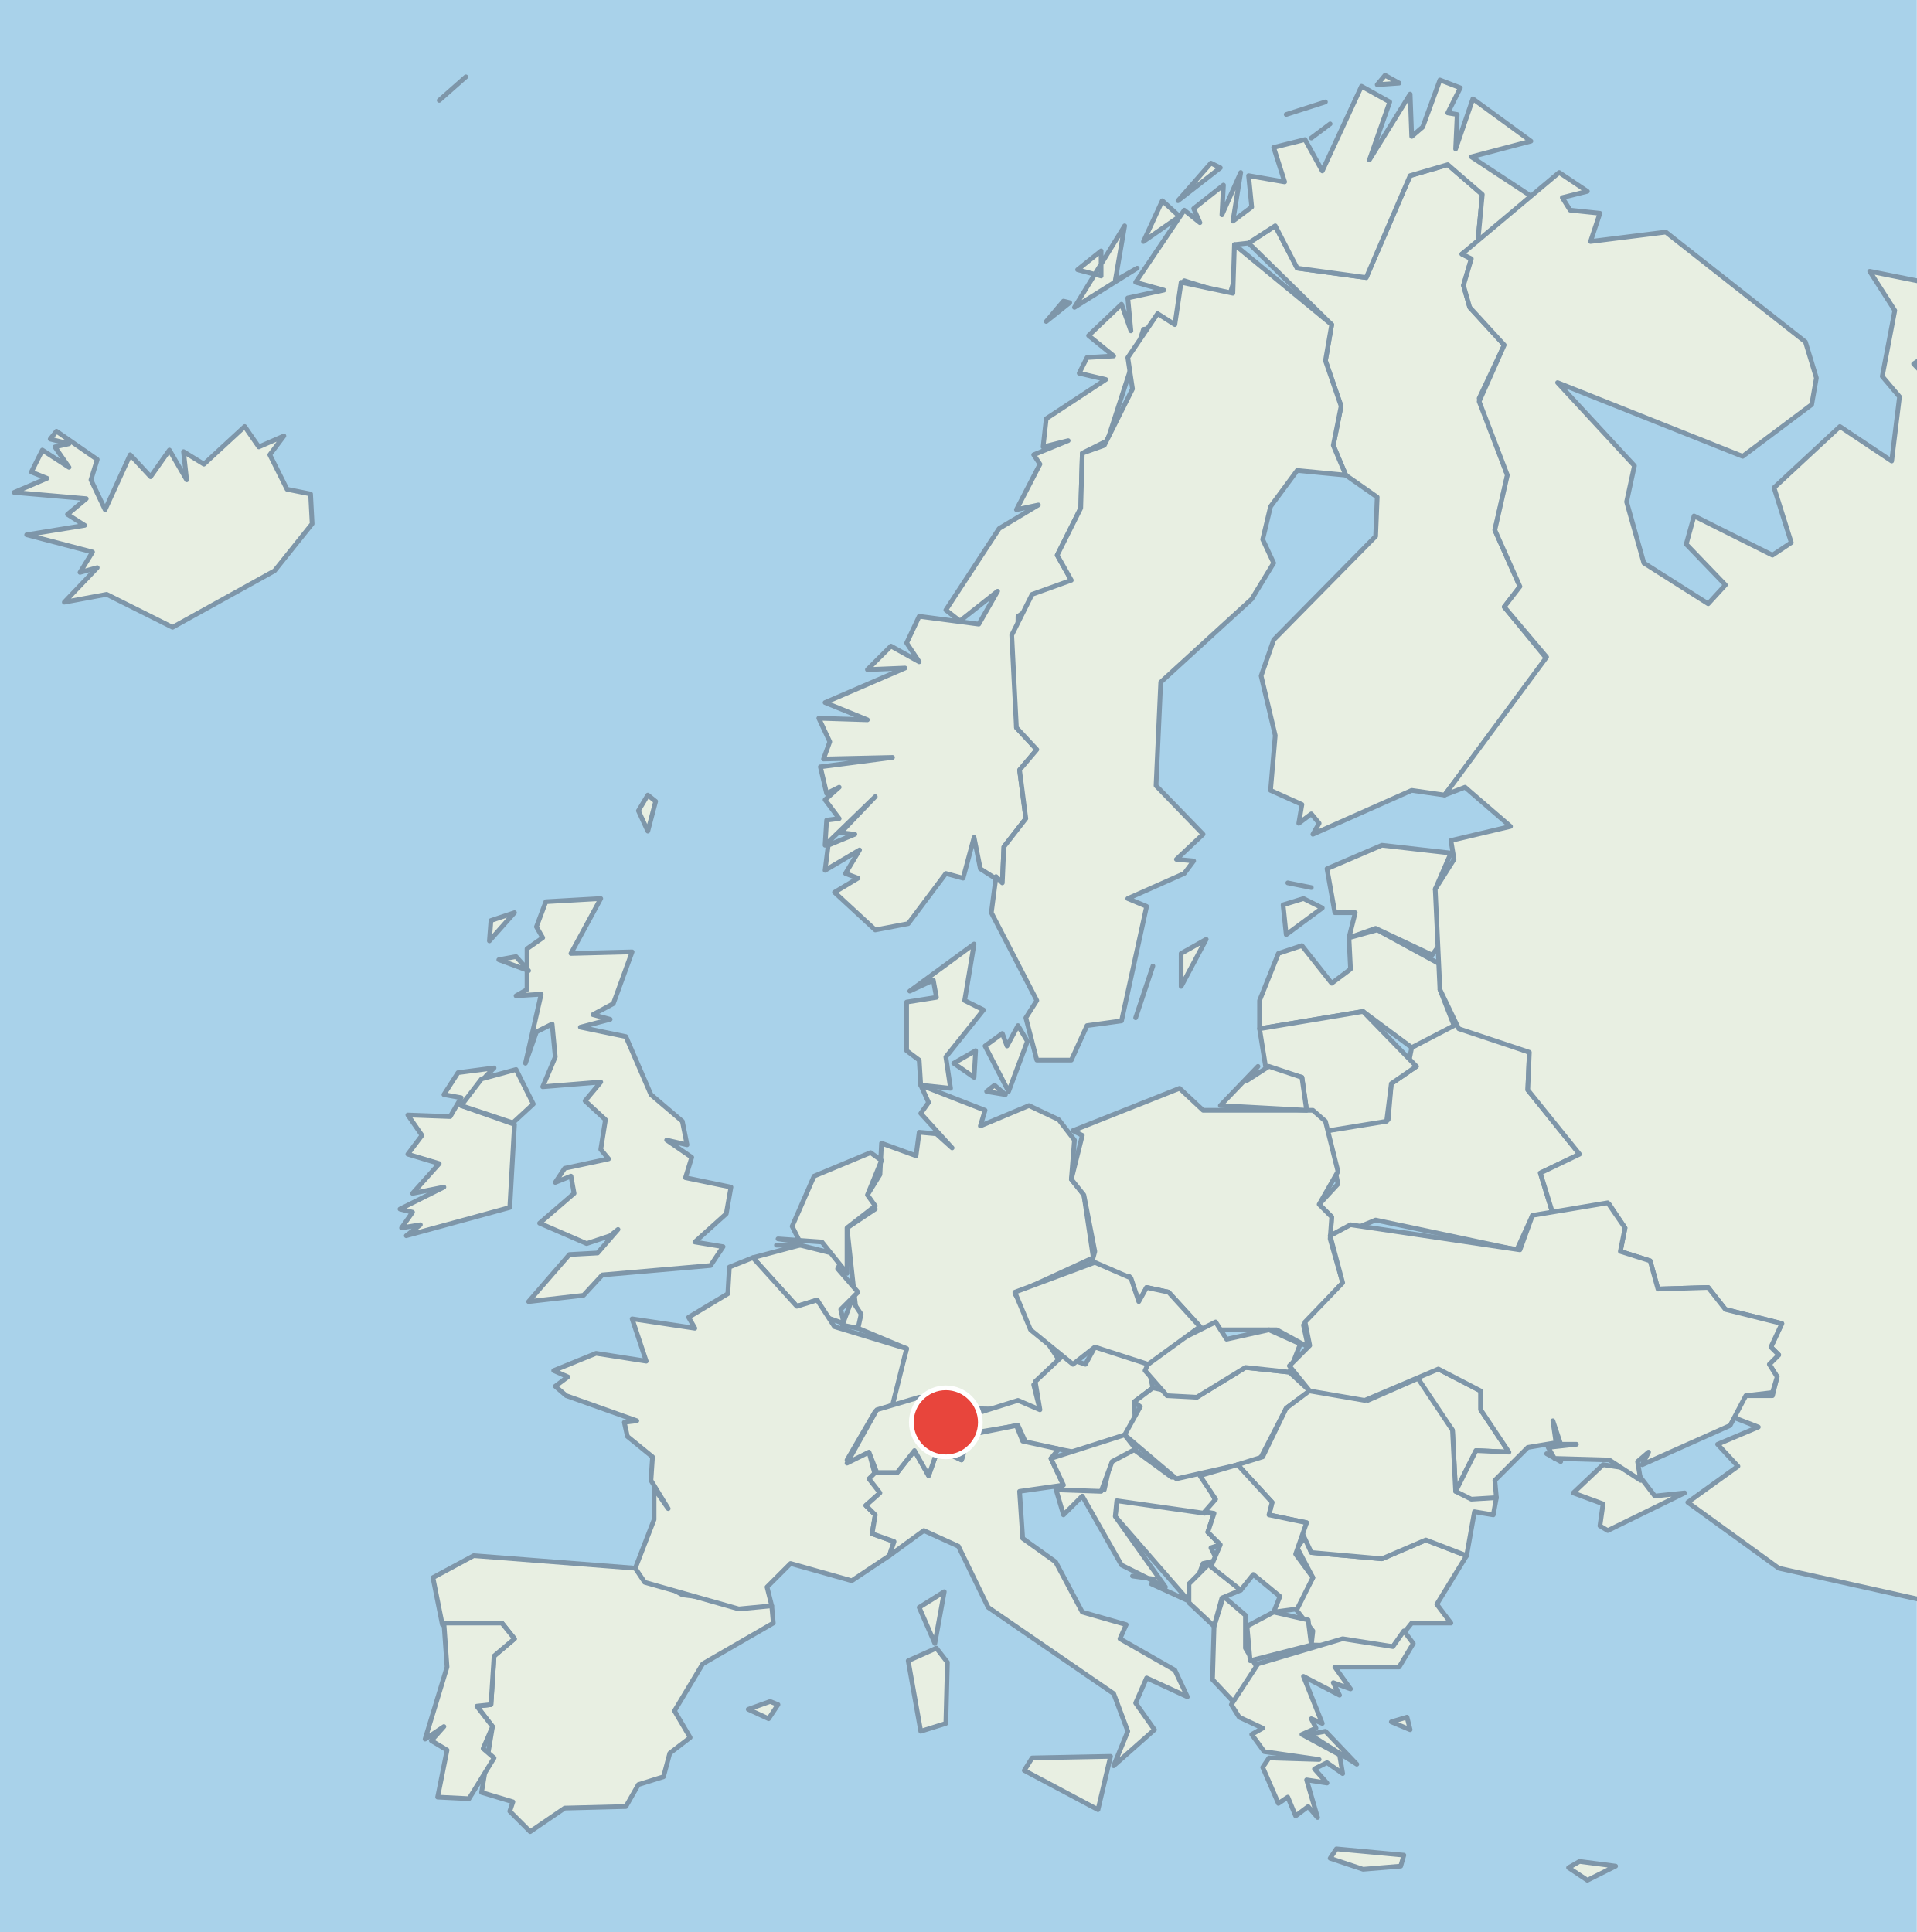
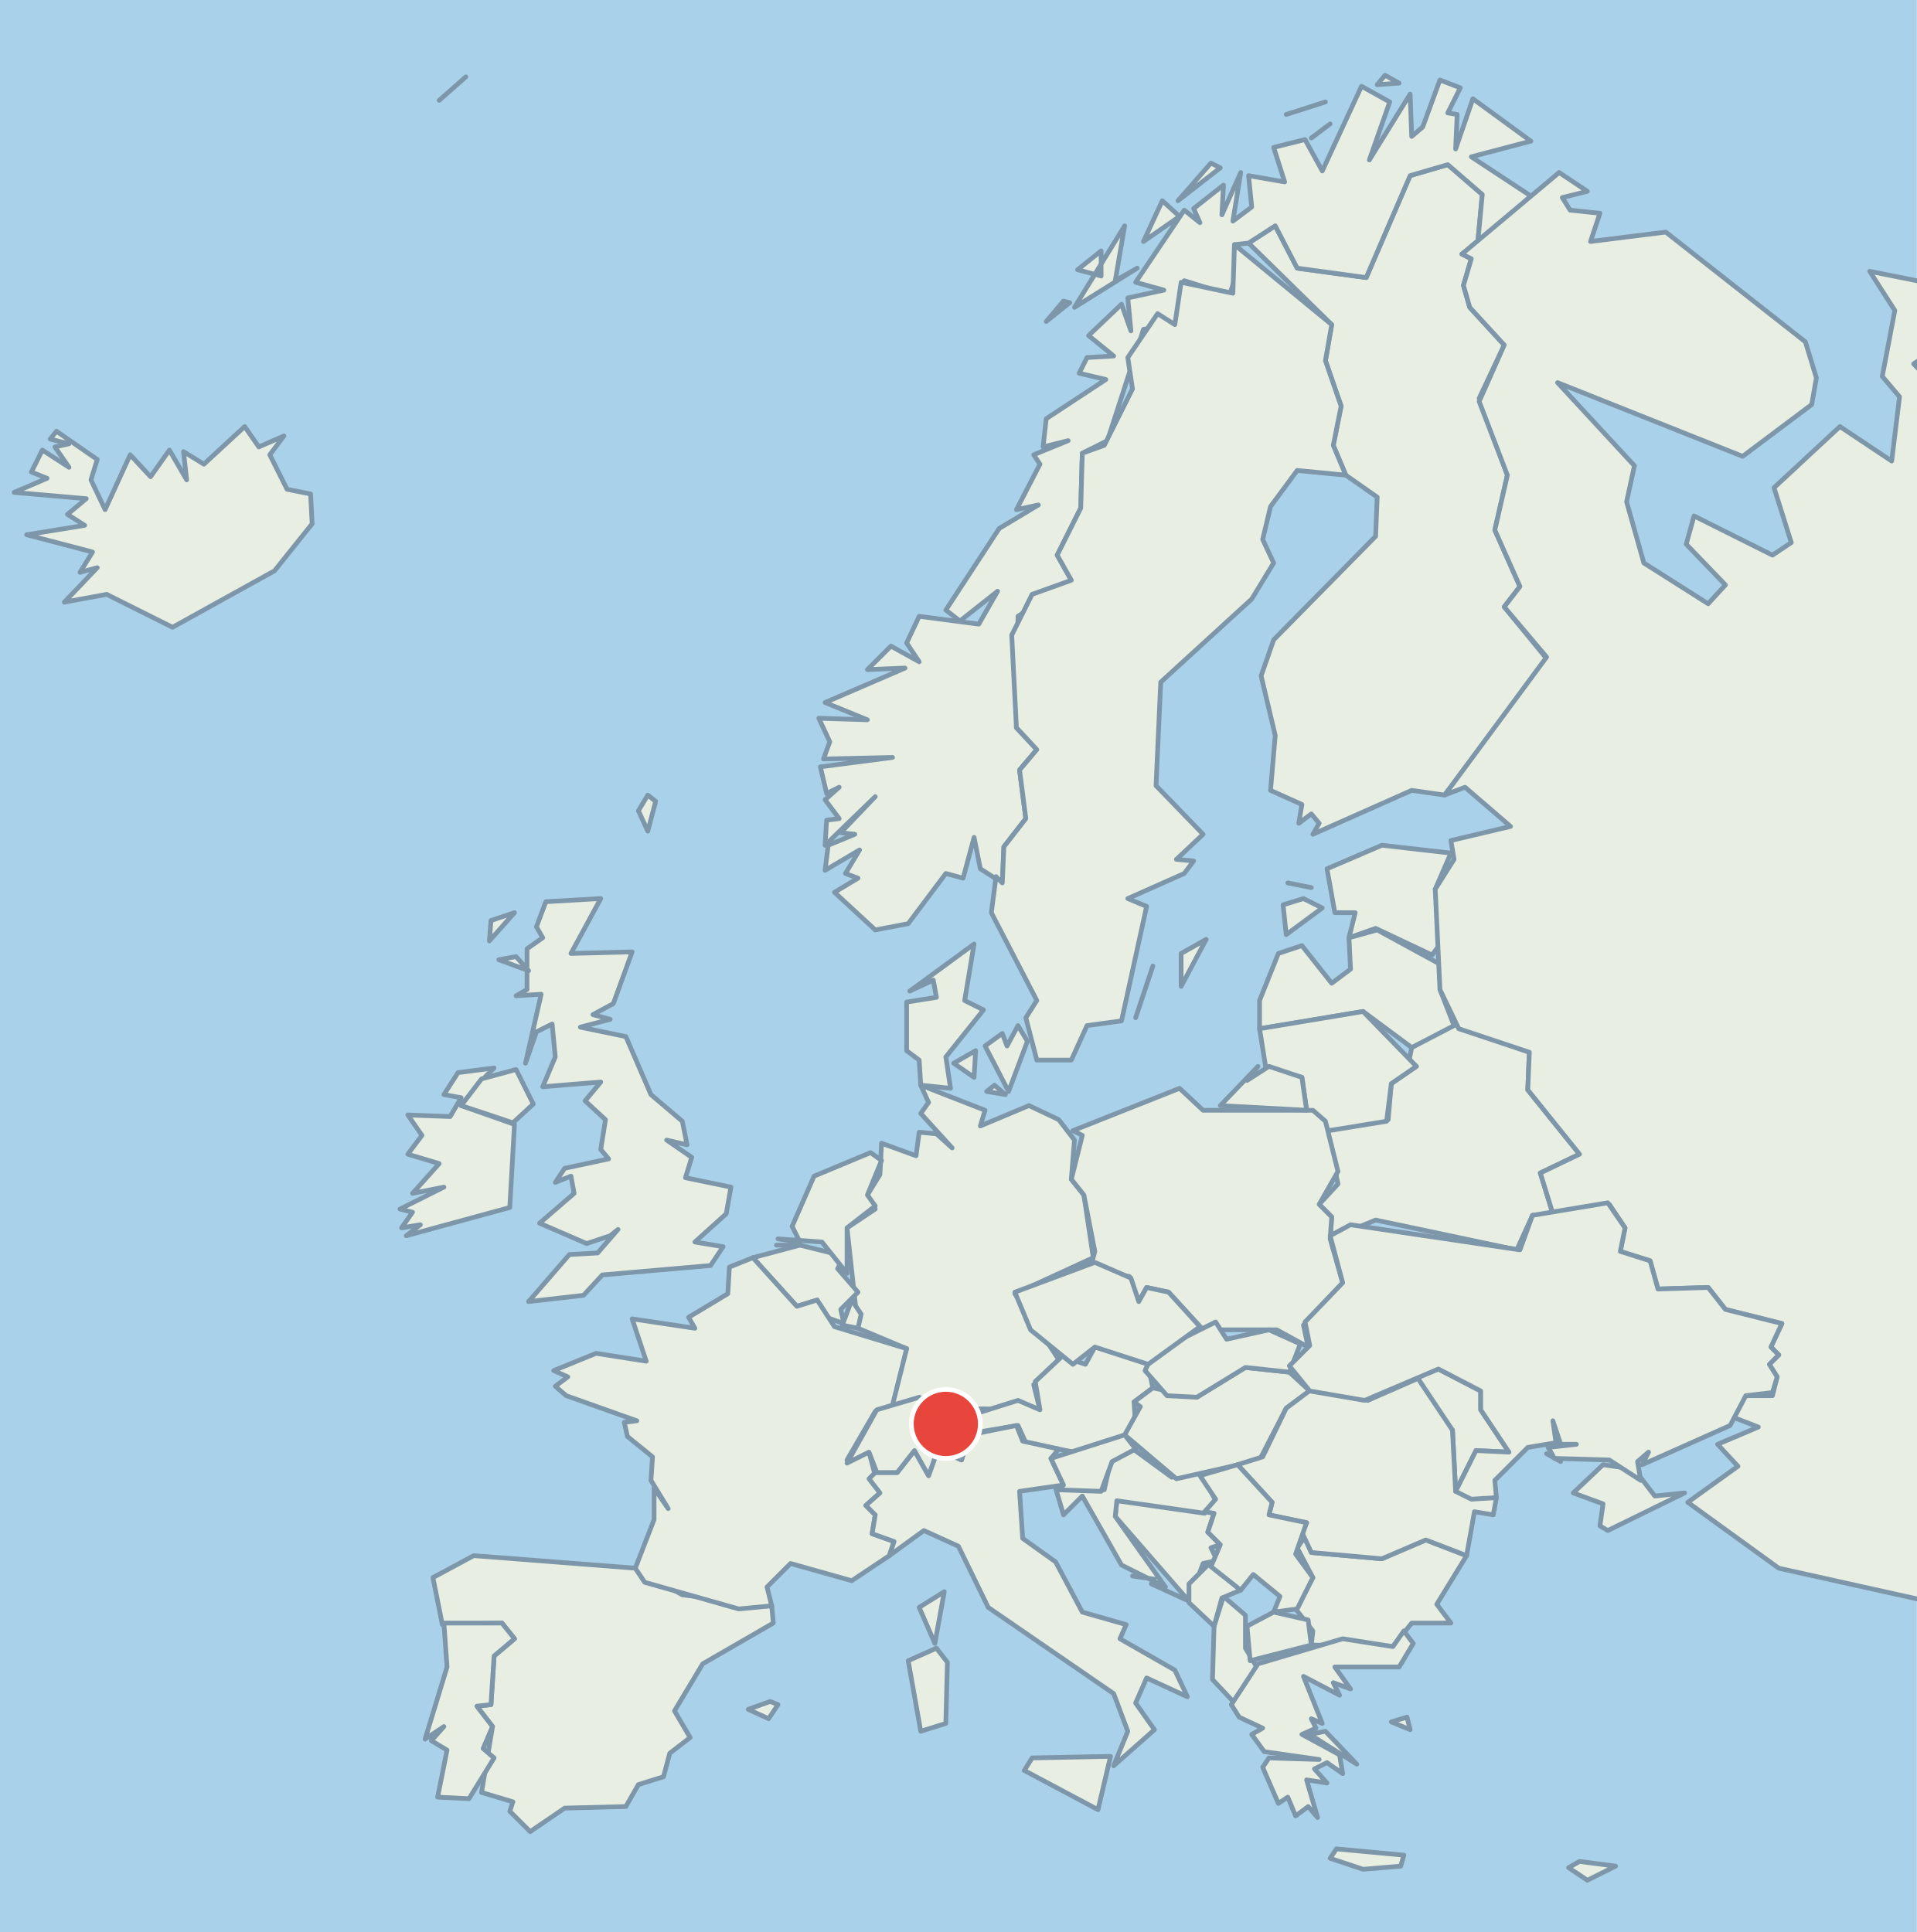
<svg xmlns="http://www.w3.org/2000/svg" viewBox="-0.436 -1.843 1.222 1.232" preserveAspectRatio="xMidYMid meet">
  <rect x="-0.436" y="-1.843" width="1.222" height="1.232" fill="#a9d2ea" />
  <g stroke="#7e96a9" stroke-width="0.003" stroke-linejoin="round">
    <path d="M0.338,-0.806 0.344,-0.825 0.358,-0.813 0.358,-0.792 0.367,-0.777 0.353,-0.755 0.337,-0.772 0.338,-0.806Z" fill="#e8efe2" />
    <path d="M0.166,-0.945 0.132,-0.947 0.142,-0.983 0.111,-0.996 0.104,-1.06 0.122,-1.072 0.117,-1.081 0.125,-1.094 0.126,-1.114 0.148,-1.106 0.15,-1.121 0.161,-1.12 0.171,-1.111 0.151,-1.133 0.156,-1.14 0.151,-1.151 0.192,-1.135 0.189,-1.125 0.22,-1.138 0.239,-1.129 0.249,-1.116 0.247,-1.091 0.255,-1.081 0.261,-1.041 0.211,-1.018 0.241,-0.973 0.223,-0.96 0.227,-0.944 0.166,-0.945Z" fill="#e8efe2" />
    <path d="M0.166,-0.939 0.17,-0.947 0.178,-0.939 0.213,-0.95 0.227,-0.944 0.224,-0.962 0.241,-0.978 0.256,-0.973 0.262,-0.984 0.295,-0.976 0.299,-0.958 0.287,-0.949 0.288,-0.933 0.279,-0.923 0.254,-0.916 0.218,-0.923 0.213,-0.934 0.177,-0.928 0.166,-0.939Z" fill="#e8efe2" />
    <path d="M0.074,-1.049 0.102,-1.042 0.098,-1.034 0.111,-1.019 0.1,-1.008 0.102,-0.999 0.085,-1.005 0.085,-1.014 0.072,-1.01 0.044,-1.041 0.074,-1.049Z" fill="#e8efe2" />
    <path d="M0.554,-1.069 0.541,-1.068 0.531,-1.046 0.441,-1.065 0.412,-1.053 0.413,-1.067 0.405,-1.075 0.417,-1.088 0.41,-1.122 0.449,-1.129 0.451,-1.152 0.467,-1.163 0.462,-1.165 0.464,-1.175 0.491,-1.19 0.539,-1.172 0.538,-1.148 0.571,-1.107 0.546,-1.095 0.554,-1.069Z" fill="#e8efe2" />
    <path d="M0.338,-0.878 0.334,-0.866 0.342,-0.858 0.336,-0.856 0.34,-0.848 0.331,-0.846 0.322,-0.822 0.275,-0.876 0.276,-0.886 0.295,-0.888 0.338,-0.878Z" fill="#e8efe2" />
    <path d="M0.489,-0.808 0.464,-0.808 0.452,-0.793 0.4,-0.794 0.401,-0.803 0.39,-0.817 0.401,-0.837 0.391,-0.856 0.396,-0.863 0.4,-0.853 0.445,-0.849 0.473,-0.861 0.499,-0.851 0.48,-0.82 0.489,-0.808Z" fill="#e8efe2" />
    <path d="M0.571,-0.656 0.594,-0.653 0.576,-0.644 0.564,-0.652 0.571,-0.656Z" fill="#e8efe2" />
    <path d="M0.237,-0.894 0.268,-0.893 0.272,-0.911 0.285,-0.92 0.311,-0.901 0.33,-0.904 0.339,-0.886 0.332,-0.878 0.276,-0.886 0.275,-0.876 0.307,-0.831 0.279,-0.845 0.254,-0.889 0.242,-0.877 0.237,-0.894Z M0.3,-0.836 0.286,-0.838 0.3,-0.836Z M0.322,-0.822 0.298,-0.833 0.322,-0.822Z" fill="#e8efe2" />
    <path d="M0.219,-1.179 0.207,-1.147 0.192,-1.176 0.203,-1.184 0.206,-1.176 0.213,-1.189 0.219,-1.179Z M0.17,-1.149 0.151,-1.151 0.15,-1.167 0.142,-1.173 0.142,-1.204 0.161,-1.207 0.159,-1.218 0.144,-1.211 0.185,-1.241 0.179,-1.205 0.191,-1.199 0.167,-1.169 0.17,-1.149Z M0.186,-1.173 0.185,-1.156 0.172,-1.165 0.186,-1.173Z M0.198,-1.151 0.205,-1.145 0.193,-1.147 0.198,-1.151Z" fill="#e8efe2" />
    <path d="M0.055,-0.758 0.06,-0.756 0.054,-0.747 0.041,-0.753 0.055,-0.758Z M-0.031,-0.843 -0.001,-0.826 0.056,-0.819 0.057,-0.808 0.012,-0.782 -0.006,-0.752 0.004,-0.735 -0.009,-0.725 -0.013,-0.71 -0.029,-0.705 -0.037,-0.691 -0.076,-0.69 -0.098,-0.675 -0.111,-0.688 -0.109,-0.694 -0.129,-0.7 -0.122,-0.742 -0.132,-0.755 -0.123,-0.756 -0.121,-0.787 -0.108,-0.798 -0.116,-0.808 -0.154,-0.807 -0.16,-0.837 -0.134,-0.851 -0.031,-0.843Z M-0.285,-0.517 -0.291,-0.51 -0.295,-0.516 -0.281,-0.521 -0.285,-0.517Z M-0.248,-0.513 -0.253,-0.511 -0.242,-0.524 -0.248,-0.513Z" fill="#e8efe2" />
    <path d="M0.477,-1.234 0.441,-1.251 0.424,-1.245 0.428,-1.261 0.415,-1.261 0.41,-1.289 0.445,-1.304 0.489,-1.299 0.479,-1.276 0.485,-1.245 0.477,-1.234Z M0.395,-1.27 0.407,-1.264 0.384,-1.247 0.382,-1.266 0.395,-1.27Z M0.4,-1.277 0.385,-1.28 0.4,-1.277Z" fill="#e8efe2" />
    <path d="M0.422,-1.54 0.414,-1.559 0.419,-1.584 0.409,-1.613 0.413,-1.636 0.36,-1.688 0.377,-1.699 0.391,-1.672 0.435,-1.666 0.463,-1.731 0.487,-1.738 0.509,-1.719 0.506,-1.687 0.496,-1.681 0.502,-1.678 0.497,-1.661 0.501,-1.647 0.523,-1.623 0.507,-1.589 0.525,-1.54 0.517,-1.505 0.533,-1.469 0.523,-1.456 0.55,-1.423 0.485,-1.336 0.464,-1.339 0.401,-1.311 0.405,-1.318 0.4,-1.324 0.392,-1.318 0.394,-1.33 0.374,-1.339 0.377,-1.374 0.368,-1.412 0.376,-1.435 0.441,-1.501 0.442,-1.526 0.422,-1.54Z" fill="#e8efe2" />
    <path d="M0.166,-0.828 0.16,-0.795 0.15,-0.818 0.166,-0.828Z M0.133,-0.947 0.122,-0.943 0.104,-0.912 0.118,-0.917 0.125,-0.891 0.116,-0.883 0.122,-0.877 0.12,-0.865 0.134,-0.86 0.131,-0.851 0.107,-0.835 0.068,-0.846 0.053,-0.831 0.056,-0.819 0.035,-0.817 -0.025,-0.834 -0.031,-0.843 -0.019,-0.874 -0.019,-0.894 -0.01,-0.881 -0.021,-0.899 -0.02,-0.914 -0.036,-0.927 -0.038,-0.936 -0.03,-0.937 -0.075,-0.953 -0.082,-0.959 -0.074,-0.965 -0.083,-0.969 -0.056,-0.98 -0.024,-0.975 -0.033,-1.002 0.007,-0.996 0.003,-1.003 0.028,-1.018 0.029,-1.035 0.044,-1.041 0.072,-1.01 0.085,-1.014 0.096,-0.997 0.142,-0.983 0.133,-0.947Z M0.974,0.381 0.965,0.373 0.974,0.381Z M-0.953,-0.041 -0.943,-0.06 -0.951,-0.085 -0.941,-0.101 -0.923,-0.095 -0.908,-0.076 -0.905,-0.081 -0.901,-0.071 -0.92,-0.041 -0.953,-0.041Z" fill="#e8efe2" />
    <path d="M0.409,-0.739 0.429,-0.718 0.399,-0.737 0.409,-0.739Z M0.461,-0.748 0.463,-0.74 0.451,-0.745 0.461,-0.748Z M0.416,-0.664 0.459,-0.66 0.457,-0.653 0.433,-0.651 0.412,-0.658 0.416,-0.664Z M0.459,-0.803 0.465,-0.795 0.456,-0.78 0.415,-0.78 0.425,-0.766 0.414,-0.77 0.418,-0.762 0.395,-0.774 0.407,-0.744 0.4,-0.747 0.403,-0.741 0.394,-0.737 0.418,-0.724 0.42,-0.712 0.41,-0.719 0.402,-0.715 0.41,-0.706 0.397,-0.708 0.404,-0.684 0.398,-0.691 0.39,-0.685 0.385,-0.697 0.379,-0.693 0.369,-0.716 0.373,-0.722 0.405,-0.721 0.37,-0.726 0.362,-0.737 0.369,-0.741 0.354,-0.748 0.349,-0.756 0.366,-0.782 0.42,-0.798 0.452,-0.793 0.459,-0.803Z" fill="#e8efe2" />
    <path d="M0.386,-0.968 0.399,-0.956 0.384,-0.945 0.367,-0.912 0.314,-0.9 0.281,-0.928 0.291,-0.946 0.287,-0.949 0.299,-0.958 0.327,-0.952 0.358,-0.971 0.386,-0.968Z" fill="#e8efe2" />
    <path d="M-0.126,-1.157 -0.142,-1.138 -0.108,-1.126 -0.111,-1.073 -0.177,-1.055 -0.168,-1.062 -0.18,-1.06 -0.173,-1.07 -0.181,-1.072 -0.153,-1.086 -0.173,-1.082 -0.156,-1.101 -0.176,-1.107 -0.167,-1.119 -0.176,-1.132 -0.149,-1.131 -0.142,-1.143 -0.153,-1.145 -0.144,-1.159 -0.121,-1.162 -0.126,-1.157Z" fill="#e8efe2" />
    <path d="M-0.271,-1.558 -0.255,-1.565 -0.264,-1.553 -0.253,-1.531 -0.238,-1.528 -0.237,-1.509 -0.261,-1.479 -0.326,-1.443 -0.368,-1.464 -0.395,-1.459 -0.374,-1.481 -0.385,-1.478 -0.377,-1.491 -0.419,-1.502 -0.382,-1.508 -0.393,-1.515 -0.381,-1.525 -0.427,-1.529 -0.406,-1.538 -0.416,-1.542 -0.409,-1.556 -0.392,-1.545 -0.401,-1.558 -0.392,-1.56 -0.404,-1.563 -0.4,-1.568 -0.374,-1.55 -0.378,-1.537 -0.369,-1.518 -0.353,-1.553 -0.34,-1.539 -0.328,-1.556 -0.317,-1.537 -0.319,-1.555 -0.306,-1.547 -0.28,-1.571 -0.271,-1.558Z" fill="#e8efe2" />
    <path d="M0.122,-0.904 0.136,-0.904 0.147,-0.918 0.156,-0.902 0.162,-0.919 0.177,-0.912 0.182,-0.928 0.212,-0.934 0.216,-0.924 0.239,-0.919 0.234,-0.913 0.242,-0.896 0.214,-0.892 0.216,-0.862 0.237,-0.847 0.254,-0.815 0.282,-0.807 0.278,-0.798 0.313,-0.778 0.321,-0.761 0.295,-0.773 0.288,-0.757 0.3,-0.74 0.274,-0.717 0.283,-0.739 0.274,-0.763 0.194,-0.818 0.175,-0.857 0.153,-0.867 0.131,-0.851 0.134,-0.86 0.12,-0.865 0.122,-0.877 0.116,-0.883 0.125,-0.891 0.118,-0.9 0.122,-0.904Z M0.272,-0.723 0.264,-0.689 0.217,-0.714 0.222,-0.722 0.272,-0.723Z M0.168,-0.783 0.167,-0.744 0.151,-0.739 0.143,-0.784 0.161,-0.792 0.168,-0.783Z" fill="#e8efe2" />
    <path d="M0.464,-1.175 0.433,-1.198 0.367,-1.187 0.367,-1.205 0.379,-1.235 0.394,-1.24 0.413,-1.216 0.425,-1.225 0.424,-1.245 0.442,-1.25 0.486,-1.226 0.482,-1.212 0.491,-1.189 0.464,-1.175Z" fill="#e8efe2" />
    <path d="M0.397,-1.135 0.394,-1.156 0.371,-1.162 0.367,-1.187 0.433,-1.198 0.467,-1.163 0.451,-1.152 0.448,-1.128 0.411,-1.122 0.397,-1.135Z" fill="#e8efe2" />
    <path d="M0.107,-1.014 0.113,-1.005 0.111,-0.996 0.101,-0.998 0.107,-1.014Z" fill="#e8efe2" />
    <path d="M0.376,-0.815 0.398,-0.81 0.4,-0.794 0.361,-0.784 0.359,-0.806 0.376,-0.815Z" fill="#e8efe2" />
    <path d="M0.465,-0.964 0.481,-0.97 0.508,-0.956 0.508,-0.944 0.526,-0.917 0.505,-0.918 0.492,-0.892 0.49,-0.931 0.465,-0.964Z" fill="#e8efe2" />
    <path d="M0.335,-0.846 0.355,-0.829 0.343,-0.824 0.338,-0.806 0.322,-0.821 0.322,-0.833 0.335,-0.846Z" fill="#e8efe2" />
    <path d="M0.36,-1.688 0.351,-1.687 0.355,-1.678 0.348,-1.655 0.319,-1.664 0.313,-1.636 0.293,-1.633 0.27,-1.562 0.254,-1.554 0.253,-1.519 0.238,-1.489 0.247,-1.473 0.213,-1.45 0.212,-1.379 0.225,-1.365 0.214,-1.352 0.218,-1.321 0.204,-1.303 0.203,-1.28 0.189,-1.289 0.185,-1.309 0.178,-1.283 0.167,-1.286 0.143,-1.254 0.122,-1.25 0.096,-1.274 0.111,-1.283 0.103,-1.286 0.112,-1.301 0.09,-1.288 0.092,-1.304 0.109,-1.311 0.1,-1.312 0.122,-1.335 0.09,-1.304 0.091,-1.32 0.099,-1.321 0.09,-1.333 0.099,-1.341 0.091,-1.337 0.087,-1.354 0.133,-1.36 0.089,-1.359 0.093,-1.37 0.086,-1.385 0.117,-1.384 0.09,-1.395 0.141,-1.417 0.117,-1.416 0.132,-1.431 0.15,-1.421 0.142,-1.433 0.15,-1.45 0.188,-1.445 0.2,-1.466 0.176,-1.447 0.167,-1.454 0.201,-1.506 0.226,-1.521 0.212,-1.518 0.227,-1.547 0.223,-1.553 0.245,-1.562 0.229,-1.558 0.231,-1.576 0.269,-1.601 0.252,-1.605 0.257,-1.615 0.274,-1.616 0.258,-1.629 0.279,-1.649 0.285,-1.632 0.283,-1.653 0.306,-1.658 0.288,-1.663 0.319,-1.709 0.329,-1.701 0.325,-1.71 0.344,-1.725 0.343,-1.706 0.355,-1.733 0.35,-1.702 0.362,-1.711 0.36,-1.731 0.383,-1.727 0.376,-1.749 0.396,-1.754 0.407,-1.734 0.432,-1.788 0.45,-1.778 0.437,-1.741 0.463,-1.783 0.464,-1.756 0.471,-1.762 0.482,-1.792 0.495,-1.787 0.487,-1.771 0.493,-1.77 0.492,-1.748 0.503,-1.78 0.54,-1.753 0.502,-1.743 0.54,-1.718 0.506,-1.687 0.509,-1.719 0.487,-1.738 0.463,-1.731 0.435,-1.666 0.391,-1.672 0.377,-1.699 0.36,-1.688Z M0.409,-1.778 0.384,-1.77 0.409,-1.778Z M0.447,-1.795 0.456,-1.79 0.442,-1.789 0.447,-1.795Z M0.412,-1.764 0.4,-1.755 0.412,-1.764Z M0.242,-1.651 0.246,-1.65 0.231,-1.638 0.242,-1.651Z M0.266,-1.683 0.266,-1.667 0.251,-1.671 0.266,-1.683Z M0.336,-1.739 0.342,-1.736 0.315,-1.715 0.336,-1.739Z M0.305,-1.715 0.316,-1.705 0.293,-1.689 0.305,-1.715Z M0.275,-1.664 0.289,-1.672 0.249,-1.647 0.281,-1.699 0.275,-1.664Z M-0.156,-1.779 -0.139,-1.794 -0.156,-1.779Z M0.469,-2.309 0.461,-2.321 0.469,-2.309Z M0.568,-2.448 0.549,-2.447 0.587,-2.459 0.568,-2.448Z M0.377,-2.304 0.435,-2.233 0.398,-2.194 0.392,-2.197 0.396,-2.216 0.367,-2.207 0.378,-2.246 0.353,-2.294 0.377,-2.304Z M0.365,-2.462 0.389,-2.441 0.402,-2.485 0.407,-2.48 0.403,-2.455 0.426,-2.473 0.475,-2.427 0.418,-2.358 0.351,-2.386 0.343,-2.396 0.363,-2.411 0.327,-2.412 0.319,-2.429 0.329,-2.44 0.313,-2.45 0.338,-2.448 0.335,-2.47 0.344,-2.486 0.365,-2.462Z M0.293,-2.427 0.311,-2.416 0.308,-2.377 0.321,-2.398 0.326,-2.365 0.373,-2.317 0.334,-2.285 0.291,-2.14 0.244,-2.212 0.295,-2.244 0.239,-2.255 0.3,-2.289 0.287,-2.296 0.293,-2.31 0.256,-2.315 0.256,-2.288 0.23,-2.273 0.198,-2.336 0.216,-2.336 0.209,-2.367 0.196,-2.352 0.186,-2.412 0.239,-2.422 0.243,-2.412 0.219,-2.394 0.245,-2.372 0.259,-2.413 0.285,-2.339 0.276,-2.408 0.293,-2.427Z M0.196,-2.305 0.211,-2.272 0.184,-2.331 0.196,-2.305Z M0.507,-2.332 0.518,-2.331 0.487,-2.327 0.507,-2.332Z" fill="#e8efe2" />
    <path d="M0.104,-1.031 0.088,-1.051 0.06,-1.053 0.074,-1.051 0.069,-1.061 0.083,-1.093 0.119,-1.108 0.126,-1.103 0.117,-1.081 0.122,-1.074 0.104,-1.06 0.104,-1.031Z M0.074,-1.049 0.059,-1.049 0.074,-1.049Z" fill="#e8efe2" />
    <path d="M0.412,-1.053 0.42,-1.025 0.395,-0.998 0.398,-0.984 0.378,-0.995 0.331,-0.995 0.309,-1.019 0.295,-1.022 0.29,-1.013 0.284,-1.029 0.259,-1.034 0.262,-1.045 0.255,-1.081 0.247,-1.091 0.254,-1.119 0.248,-1.122 0.316,-1.149 0.331,-1.135 0.401,-1.135 0.409,-1.128 0.417,-1.096 0.405,-1.075 0.413,-1.067 0.412,-1.053Z" fill="#e8efe2" />
    <path d="M-0.153,-0.808 -0.116,-0.808 -0.108,-0.798 -0.121,-0.787 -0.123,-0.756 -0.132,-0.755 -0.122,-0.742 -0.128,-0.728 -0.121,-0.722 -0.137,-0.696 -0.157,-0.697 -0.151,-0.727 -0.161,-0.733 -0.153,-0.742 -0.165,-0.734 -0.151,-0.78 -0.153,-0.808Z M-0.448,-0.714 -0.44,-0.714 -0.448,-0.714Z" fill="#e8efe2" />
    <path d="M0.492,-0.892 0.518,-0.888 0.516,-0.877 0.504,-0.879 0.499,-0.851 0.473,-0.861 0.445,-0.849 0.4,-0.853 0.393,-0.868 0.397,-0.872 0.373,-0.877 0.375,-0.885 0.353,-0.909 0.369,-0.914 0.384,-0.945 0.404,-0.96 0.436,-0.95 0.468,-0.964 0.49,-0.931 0.492,-0.892Z" fill="#e8efe2" />
    <path d="M-0.047,-1.055 -0.062,-1.05 -0.092,-1.063 -0.07,-1.082 -0.072,-1.093 -0.082,-1.089 -0.076,-1.098 -0.048,-1.104 -0.053,-1.11 -0.05,-1.129 -0.063,-1.141 -0.053,-1.153 -0.09,-1.15 -0.082,-1.169 -0.084,-1.19 -0.094,-1.185 -0.101,-1.165 -0.091,-1.209 -0.107,-1.208 -0.1,-1.212 -0.1,-1.238 -0.09,-1.245 -0.094,-1.252 -0.088,-1.268 -0.053,-1.27 -0.072,-1.235 -0.033,-1.236 -0.045,-1.203 -0.058,-1.196 -0.047,-1.193 -0.066,-1.188 -0.037,-1.182 -0.021,-1.145 -0.001,-1.128 0.002,-1.113 -0.011,-1.116 0.005,-1.105 0.001,-1.092 0.03,-1.086 0.027,-1.069 0.007,-1.051 0.025,-1.048 0.017,-1.036 -0.052,-1.03 -0.064,-1.017 -0.099,-1.013 -0.073,-1.043 -0.055,-1.044 -0.042,-1.059 -0.047,-1.055Z M-0.023,-1.336 -0.018,-1.332 -0.023,-1.313 -0.029,-1.326 -0.023,-1.336Z M-0.108,-1.261 -0.124,-1.243 -0.123,-1.256 -0.108,-1.261Z M-0.107,-1.233 -0.099,-1.224 -0.118,-1.231 -0.107,-1.233Z M-0.109,-1.127 -0.142,-1.138 -0.129,-1.155 -0.107,-1.161 -0.096,-1.139 -0.109,-1.127Z" fill="#e8efe2" />
    <path d="M2.099,-1.906 2.088,-1.908 2.099,-1.906Z M1.855,-2.271 1.85,-2.271 1.863,-2.277 1.855,-2.271Z M1.34,-1.928 1.328,-1.932 1.34,-1.928Z M1.512,-2.026 1.52,-2.024 1.506,-2.02 1.512,-2.026Z M1.035,-2.577 1.023,-2.581 1.035,-2.577Z M-3.138,-1.683 -3.06,-1.623 -3.061,-1.609 -3.052,-1.608 -3.053,-1.575 -3.038,-1.558 -3.033,-1.567 -3.046,-1.596 -2.998,-1.589 -2.962,-1.551 -2.979,-1.532 -2.992,-1.54 -2.987,-1.527 -3.016,-1.535 -3.006,-1.526 -3.014,-1.517 -3.006,-1.508 -3.021,-1.5 -3.009,-1.483 -3.022,-1.477 -3.061,-1.498 -3.073,-1.526 -3.114,-1.527 -3.123,-1.55 -3.116,-1.566 -3.136,-1.556 -3.13,-1.528 -3.142,-1.509 -3.138,-1.683Z M2.281,-0.816 2.276,-0.826 2.288,-0.831 2.291,-0.842 2.286,-0.877 2.301,-0.889 2.323,-0.885 2.342,-0.939 2.352,-0.95 2.35,-0.964 2.286,-0.949 2.279,-0.98 2.226,-1.005 2.2,-1.087 2.157,-1.111 2.112,-1.103 2.096,-1.089 2.106,-1.082 2.106,-1.065 2.08,-1.022 2.082,-1.013 2.057,-0.997 1.995,-1.018 1.969,-0.998 1.932,-0.988 1.896,-0.992 1.862,-1.019 1.803,-1.016 1.786,-1.025 1.782,-1.048 1.726,-1.07 1.709,-1.046 1.715,-1.019 1.699,-1.004 1.651,-1.011 1.645,-1.026 1.612,-1.034 1.526,-0.986 1.513,-1.005 1.488,-1 1.459,-1.036 1.422,-1.031 1.409,-1.046 1.396,-1.032 1.359,-1.103 1.335,-1.125 1.341,-1.137 1.28,-1.108 1.286,-1.125 1.241,-1.13 1.235,-1.164 1.204,-1.166 1.136,-1.134 1.069,-1.125 1.064,-1.113 1.074,-1.109 1.068,-1.103 1.083,-1.095 1.065,-1.094 1.064,-1.074 1.048,-1.064 1.074,-1.047 1.064,-1.03 1.048,-1.034 1.039,-1.024 1.019,-1.04 0.995,-1.04 0.972,-1.026 0.954,-1.038 0.952,-1.025 0.931,-1.052 0.886,-1.058 0.849,-1.027 0.851,-1.009 0.828,-1.02 0.818,-1.003 0.814,-0.968 0.825,-0.951 0.841,-0.95 0.855,-0.926 0.847,-0.922 0.86,-0.914 0.828,-0.898 0.815,-0.871 0.828,-0.846 0.832,-0.854 0.828,-0.834 0.848,-0.805 0.835,-0.791 0.826,-0.792 0.797,-0.814 0.797,-0.821 0.698,-0.843 0.64,-0.885 0.672,-0.908 0.659,-0.922 0.685,-0.933 0.667,-0.94 0.677,-0.953 0.694,-0.953 0.697,-0.965 0.692,-0.973 0.698,-0.979 0.693,-0.984 0.7,-0.999 0.664,-1.008 0.653,-1.022 0.621,-1.021 0.616,-1.039 0.597,-1.045 0.6,-1.06 0.59,-1.075 0.554,-1.069 0.546,-1.095 0.571,-1.107 0.538,-1.148 0.539,-1.172 0.494,-1.187 0.482,-1.212 0.479,-1.276 0.491,-1.295 0.489,-1.307 0.527,-1.316 0.498,-1.341 0.485,-1.336 0.55,-1.424 0.523,-1.456 0.533,-1.469 0.517,-1.505 0.525,-1.54 0.507,-1.587 0.523,-1.623 0.501,-1.647 0.497,-1.661 0.502,-1.678 0.496,-1.681 0.558,-1.733 0.576,-1.721 0.56,-1.717 0.565,-1.709 0.584,-1.707 0.578,-1.689 0.626,-1.695 0.715,-1.625 0.722,-1.602 0.719,-1.585 0.675,-1.552 0.557,-1.599 0.606,-1.546 0.601,-1.523 0.612,-1.484 0.653,-1.458 0.664,-1.47 0.639,-1.496 0.644,-1.514 0.694,-1.489 0.706,-1.497 0.695,-1.532 0.737,-1.571 0.77,-1.549 0.775,-1.59 0.764,-1.603 0.772,-1.645 0.756,-1.67 0.801,-1.661 0.815,-1.631 0.784,-1.611 0.811,-1.583 0.832,-1.591 0.836,-1.619 0.851,-1.633 0.915,-1.654 0.92,-1.661 0.913,-1.667 0.939,-1.686 0.951,-1.685 0.939,-1.681 0.941,-1.659 0.93,-1.651 0.955,-1.646 0.967,-1.665 1.031,-1.686 1.036,-1.673 1.032,-1.659 1.042,-1.654 1.063,-1.685 1.05,-1.715 1.063,-1.728 1.12,-1.712 1.193,-1.653 1.207,-1.683 1.168,-1.713 1.174,-1.774 1.163,-1.792 1.192,-1.825 1.211,-1.898 1.248,-1.895 1.271,-1.882 1.254,-1.813 1.269,-1.786 1.267,-1.684 1.284,-1.661 1.275,-1.627 1.246,-1.591 1.249,-1.578 1.204,-1.583 1.258,-1.559 1.303,-1.624 1.3,-1.669 1.311,-1.679 1.335,-1.685 1.348,-1.66 1.347,-1.628 1.377,-1.619 1.354,-1.626 1.361,-1.65 1.355,-1.681 1.288,-1.695 1.284,-1.725 1.298,-1.765 1.276,-1.812 1.309,-1.851 1.307,-1.891 1.319,-1.876 1.314,-1.811 1.322,-1.802 1.379,-1.785 1.327,-1.838 1.365,-1.838 1.351,-1.849 1.365,-1.864 1.45,-1.827 1.437,-1.802 1.434,-1.766 1.449,-1.782 1.443,-1.747 1.45,-1.74 1.462,-1.764 1.451,-1.793 1.458,-1.825 1.411,-1.871 1.406,-1.935 1.516,-1.955 1.497,-1.927 1.513,-1.907 1.499,-1.924 1.528,-1.95 1.501,-1.983 1.522,-1.985 1.497,-2.004 1.527,-2.028 1.519,-2.039 1.643,-2.094 1.621,-2.096 1.628,-2.105 1.677,-2.103 1.671,-2.088 1.722,-2.115 1.741,-2.099 1.738,-2.084 1.742,-2.107 1.725,-2.132 1.773,-2.13 1.762,-2.139 1.761,-2.164 1.815,-2.23 1.851,-2.203 1.819,-2.18 1.875,-2.167 1.857,-2.135 1.939,-2.151 1.987,-2.092 1.981,-2.066 1.963,-2.085 1.985,-2.058 1.971,-2.029 1.835,-1.888 1.935,-1.945 1.914,-1.95 1.924,-1.964 1.973,-1.957 1.981,-1.922 1.974,-1.891 1.984,-1.879 1.976,-1.889 1.988,-1.922 1.981,-1.931 1.991,-1.936 2.067,-1.937 2.076,-1.93 2.067,-1.916 2.09,-1.9 2.139,-1.894 2.158,-1.912 2.154,-1.94 2.174,-1.946 2.253,-1.907 2.244,-1.895 2.256,-1.884 2.241,-1.874 2.256,-1.868 2.256,-1.848 2.229,-1.866 2.287,-1.774 2.315,-1.839 2.333,-1.811 2.375,-1.821 2.408,-1.795 2.413,-1.82 2.443,-1.814 2.432,-1.84 2.447,-1.853 2.429,-1.861 2.462,-1.877 2.458,-1.894 2.553,-1.868 2.516,-1.857 2.522,-1.852 2.563,-1.86 2.55,-1.839 2.544,-1.856 2.544,-1.839 2.532,-1.839 2.534,-1.826 2.57,-1.861 2.609,-1.852 2.618,-1.837 2.599,-1.827 2.662,-1.779 2.77,-1.784 2.791,-1.762 2.79,-1.724 2.808,-1.716 2.816,-1.681 2.808,-1.663 2.827,-1.713 2.861,-1.722 2.93,-1.722 2.96,-1.675 2.977,-1.677 2.985,-1.692 2.97,-1.717 2.976,-1.741 3.07,-1.73 3.142,-1.685 3.142,-1.509 3.116,-1.49 3.087,-1.51 3.078,-1.508 3.093,-1.501 3.046,-1.493 3.073,-1.502 3.074,-1.49 3.096,-1.497 3.101,-1.478 3.111,-1.48 3.119,-1.46 3.115,-1.449 3.134,-1.418 3.126,-1.401 3.09,-1.418 3.092,-1.41 3.017,-1.369 2.978,-1.332 2.973,-1.316 2.954,-1.338 2.919,-1.331 2.901,-1.312 2.903,-1.334 2.879,-1.311 2.858,-1.318 2.827,-1.252 2.834,-1.24 2.849,-1.242 2.841,-1.224 2.851,-1.192 2.842,-1.187 2.838,-1.192 2.846,-1.201 2.839,-1.2 2.829,-1.188 2.822,-1.169 2.829,-1.147 2.794,-1.13 2.793,-1.099 2.766,-1.096 2.759,-1.061 2.736,-1.037 2.715,-1.16 2.722,-1.207 2.737,-1.226 2.737,-1.242 2.763,-1.25 2.829,-1.333 2.857,-1.349 2.866,-1.4 2.887,-1.407 2.851,-1.41 2.846,-1.373 2.834,-1.376 2.796,-1.339 2.799,-1.353 2.789,-1.351 2.798,-1.385 2.742,-1.377 2.693,-1.311 2.692,-1.299 2.708,-1.289 2.641,-1.278 2.638,-1.285 2.657,-1.29 2.612,-1.309 2.596,-1.291 2.511,-1.296 2.479,-1.283 2.36,-1.149 2.388,-1.143 2.388,-1.118 2.403,-1.133 2.397,-1.127 2.406,-1.123 2.396,-1.111 2.418,-1.123 2.416,-1.111 2.42,-1.133 2.438,-1.133 2.467,-1.103 2.458,-1.097 2.47,-1.071 2.453,-1.033 2.445,-0.969 2.358,-0.846 2.324,-0.826 2.3,-0.839 2.281,-0.825 2.281,-0.816Z M0.828,-2.526 0.85,-2.502 0.784,-2.499 0.828,-2.526Z M0.878,-2.534 0.902,-2.508 0.845,-2.446 0.814,-2.467 0.878,-2.534Z M1.183,-2.115 1.071,-2.049 1.022,-1.994 1.023,-1.977 0.988,-1.919 0.948,-1.922 0.938,-1.948 0.98,-1.994 0.97,-2.003 0.986,-2.025 0.976,-2.039 1.028,-2.087 1.179,-2.173 1.203,-2.15 1.183,-2.115Z M0.966,-1.919 0.985,-1.913 0.967,-1.874 0.965,-1.839 1.006,-1.773 0.938,-1.778 0.932,-1.781 0.945,-1.795 0.898,-1.83 0.918,-1.86 0.924,-1.881 0.917,-1.887 0.931,-1.896 0.929,-1.912 0.966,-1.919Z M1.685,-2.551 1.708,-2.509 1.695,-2.499 1.7,-2.469 1.696,-2.461 1.638,-2.437 1.597,-2.473 1.628,-2.519 1.616,-2.518 1.624,-2.541 1.685,-2.551Z M1.705,-2.453 1.711,-2.438 1.704,-2.412 1.721,-2.441 1.744,-2.421 1.74,-2.37 1.729,-2.367 1.744,-2.337 1.703,-2.325 1.624,-2.387 1.658,-2.446 1.705,-2.453Z M1.796,-2.364 1.787,-2.326 1.812,-2.354 1.839,-2.304 1.733,-2.256 1.773,-2.373 1.796,-2.364Z M2.444,-2.085 2.458,-2.071 2.47,-2.107 2.537,-2.064 2.514,-2.03 2.493,-2.046 2.495,-2.077 2.48,-2.073 2.498,-2.026 2.438,-2.025 2.43,-2.005 2.39,-2.046 2.412,-2.105 2.444,-2.085Z M2.562,-2.053 2.632,-2.038 2.601,-2.012 2.551,-2.041 2.556,-2.066 2.562,-2.053Z M3.122,-1.779 3.119,-1.794 3.142,-1.817 3.142,-1.787 3.122,-1.779Z M2.492,-1.136 2.501,-1.094 2.499,-1.065 2.526,-0.974 2.513,-0.991 2.498,-0.989 2.488,-0.951 2.506,-0.915 2.503,-0.907 2.501,-0.92 2.49,-0.924 2.48,-0.904 2.475,-0.918 2.482,-0.958 2.476,-0.977 2.482,-1.044 2.472,-1.074 2.475,-1.105 2.488,-1.108 2.491,-1.121 2.484,-1.133 2.492,-1.136Z M-3.122,-1.819 -3.098,-1.8 -3.142,-1.787 -3.142,-1.817 -3.122,-1.819Z M0.923,-1.807 0.927,-1.787 0.912,-1.806 0.923,-1.807Z M2.933,-1.141 2.922,-1.15 2.933,-1.141Z M2.818,-1.681 2.811,-1.706 2.819,-1.717 2.818,-1.681Z M2.603,-2.146 2.59,-2.145 2.608,-2.155 2.603,-2.146Z M2.408,-1.815 2.392,-1.817 2.408,-1.815Z M1.88,-2.264 1.857,-2.265 1.88,-2.264Z M1.963,-2.143 1.954,-2.144 1.963,-2.143Z M1.685,-2.118 1.663,-2.113 1.685,-2.118Z M1.681,-2.175 1.663,-2.174 1.685,-2.188 1.681,-2.175Z M1.303,-1.893 1.293,-1.902 1.308,-1.904 1.303,-1.893Z M1.318,-1.929 1.327,-1.934 1.318,-1.929Z M1.458,-1.967 1.446,-1.968 1.458,-1.967Z M1.222,-1.57 1.212,-1.58 1.222,-1.57Z M0.874,-2.443 0.865,-2.453 0.878,-2.454 0.874,-2.443Z M0.897,-2.43 0.874,-2.434 0.897,-2.43Z M0.95,-2.485 0.939,-2.486 0.95,-2.485Z M1.042,-2.432 1.028,-2.434 1.042,-2.432Z M1.023,-2.547 1.028,-2.523 0.999,-2.544 1.023,-2.547Z M0.877,-1.695 0.854,-1.673 0.843,-1.688 0.854,-1.711 0.877,-1.695Z M1.106,-2.509 1.091,-2.522 1.127,-2.565 1.142,-2.534 1.106,-2.509Z M1.012,-2.448 0.995,-2.485 1.034,-2.471 1.012,-2.448Z M1.085,-2.523 1.065,-2.479 1.035,-2.495 1.085,-2.523Z M1.067,-2.537 1.048,-2.54 1.075,-2.548 1.067,-2.537Z M0.934,-2.455 0.911,-2.463 0.94,-2.464 0.934,-2.455Z M0.996,-2.472 0.995,-2.443 0.973,-2.446 0.996,-2.472Z M1.009,-2.605 1.022,-2.59 0.968,-2.577 1.009,-2.605Z M0.955,-2.556 1.007,-2.519 0.944,-2.521 0.955,-2.556Z M1.111,-2.612 1.084,-2.621 1.111,-2.612Z M1.018,-2.626 1.011,-2.626 1.037,-2.639 1.018,-2.626Z M1.618,-2.406 1.589,-2.434 1.637,-2.426 1.618,-2.406Z M1.598,-2.558 1.569,-2.561 1.598,-2.558Z M2.461,-1.962 2.445,-1.974 2.461,-1.962Z M2.482,-1.956 2.504,-1.916 2.438,-1.927 2.482,-1.956Z M2.373,-2.056 2.364,-2.054 2.368,-2.087 2.377,-2.07 2.373,-2.056Z M2.377,-1.957 2.363,-1.978 2.377,-1.957Z M2.408,-1.157 2.412,-1.155 2.404,-1.144 2.395,-1.148 2.408,-1.157Z M2.953,-1.714 2.929,-1.727 2.957,-1.728 2.953,-1.714Z M2.856,-1.269 2.858,-1.283 2.872,-1.29 2.873,-1.279 2.856,-1.269Z M2.909,-1.149 2.893,-1.163 2.902,-1.164 2.909,-1.149Z M2.721,-1.019 2.709,-1.018 2.724,-1.032 2.721,-1.019Z M2.613,-0.897 2.628,-0.912 2.613,-0.897Z M2.594,-0.889 2.564,-0.867 2.582,-0.891 2.598,-0.893 2.594,-0.889Z M2.552,-0.869 2.558,-0.868 2.538,-0.851 2.552,-0.869Z M1.979,-1.988 1.969,-1.969 1.946,-1.985 1.979,-1.988Z M1.331,-2.402 1.354,-2.387 1.331,-2.402Z M1.397,-2.526 1.379,-2.526 1.404,-2.534 1.397,-2.526Z M1.233,-1.907 1.22,-1.906 1.228,-1.93 1.25,-1.914 1.233,-1.907Z M1.355,-1.859 1.342,-1.861 1.368,-1.87 1.355,-1.859Z M1.387,-1.884 1.372,-1.892 1.382,-1.906 1.387,-1.884Z M1.434,-2.056 1.422,-2.053 1.434,-2.056Z M1.055,-1.732 1.041,-1.721 1.02,-1.749 1.03,-1.76 1.055,-1.732Z M0.366,-1.163 0.359,-1.154 0.373,-1.163 0.394,-1.156 0.397,-1.135 0.342,-1.138 0.366,-1.163Z M0.586,-0.909 0.606,-0.906 0.619,-0.889 0.638,-0.891 0.589,-0.867 0.584,-0.87 0.586,-0.884 0.567,-0.891 0.586,-0.909Z" fill="#e8efe2" />
    <path d="M0.373,-0.877 0.397,-0.872 0.39,-0.852 0.401,-0.837 0.391,-0.817 0.376,-0.815 0.38,-0.825 0.363,-0.839 0.355,-0.829 0.336,-0.844 0.342,-0.858 0.334,-0.866 0.338,-0.878 0.332,-0.879 0.339,-0.887 0.329,-0.902 0.353,-0.909 0.375,-0.885 0.373,-0.877Z" fill="#e8efe2" />
    <path d="M0.393,-0.986 0.386,-0.968 0.358,-0.971 0.327,-0.952 0.308,-0.953 0.294,-0.969 0.299,-0.98 0.339,-1 0.346,-0.989 0.373,-0.995 0.393,-0.986Z" fill="#e8efe2" />
    <path d="M0.288,-0.919 0.273,-0.911 0.266,-0.892 0.238,-0.893 0.242,-0.896 0.234,-0.913 0.281,-0.928 0.288,-0.919Z" fill="#e8efe2" />
    <path d="M0.166,-0.945 0.166,-0.933 0.182,-0.929 0.177,-0.912 0.162,-0.919 0.156,-0.902 0.147,-0.918 0.136,-0.904 0.123,-0.904 0.118,-0.917 0.104,-0.91 0.123,-0.944 0.15,-0.952 0.166,-0.945Z" fill="#e8efe2" />
    <path d="M0.333,-1.244 0.317,-1.214 0.317,-1.235 0.333,-1.244Z M0.288,-1.194 0.299,-1.227 0.288,-1.194Z M0.199,-1.284 0.203,-1.28 0.204,-1.303 0.218,-1.321 0.214,-1.352 0.225,-1.365 0.212,-1.379 0.209,-1.438 0.222,-1.464 0.247,-1.473 0.238,-1.489 0.253,-1.519 0.254,-1.554 0.268,-1.559 0.286,-1.595 0.283,-1.615 0.302,-1.643 0.313,-1.636 0.317,-1.663 0.35,-1.656 0.351,-1.687 0.413,-1.636 0.409,-1.613 0.419,-1.584 0.414,-1.559 0.422,-1.54 0.391,-1.543 0.374,-1.52 0.369,-1.499 0.376,-1.484 0.362,-1.461 0.304,-1.408 0.301,-1.342 0.331,-1.311 0.314,-1.295 0.325,-1.294 0.319,-1.286 0.283,-1.27 0.295,-1.265 0.279,-1.192 0.257,-1.189 0.247,-1.167 0.225,-1.167 0.218,-1.194 0.225,-1.205 0.196,-1.261 0.199,-1.284Z" fill="#e8efe2" />
    <path d="M0.329,-0.997 0.296,-0.973 0.262,-0.984 0.248,-0.973 0.221,-0.995 0.211,-1.019 0.262,-1.038 0.285,-1.028 0.29,-1.013 0.295,-1.022 0.309,-1.019 0.329,-0.997Z" fill="#e8efe2" />
    <path d="M0.667,-0.934 0.611,-0.909 0.615,-0.917 0.608,-0.911 0.61,-0.899 0.59,-0.912 0.555,-0.913 0.551,-0.92 0.569,-0.922 0.559,-0.922 0.554,-0.937 0.556,-0.923 0.538,-0.92 0.517,-0.899 0.518,-0.888 0.502,-0.887 0.492,-0.892 0.505,-0.918 0.526,-0.917 0.508,-0.944 0.508,-0.956 0.481,-0.97 0.434,-0.95 0.399,-0.956 0.386,-0.972 0.399,-0.985 0.396,-1 0.42,-1.025 0.412,-1.055 0.425,-1.062 0.533,-1.046 0.541,-1.068 0.589,-1.076 0.6,-1.06 0.597,-1.045 0.616,-1.039 0.621,-1.021 0.653,-1.022 0.664,-1.008 0.7,-0.999 0.693,-0.984 0.698,-0.979 0.692,-0.973 0.697,-0.965 0.694,-0.955 0.677,-0.953 0.667,-0.934Z M0.559,-0.911 0.55,-0.916 0.559,-0.911Z" fill="#e8efe2" />
-     <circle cx="0.167" cy="-0.936" r="0.022" fill="#e8453c" stroke="#fff" stroke-width="0.003" />
+     <circle cx="0.167" cy="-0.935" r="0.022" fill="#e8453c" stroke="#fff" stroke-width="0.003" />
  </g>
</svg>
